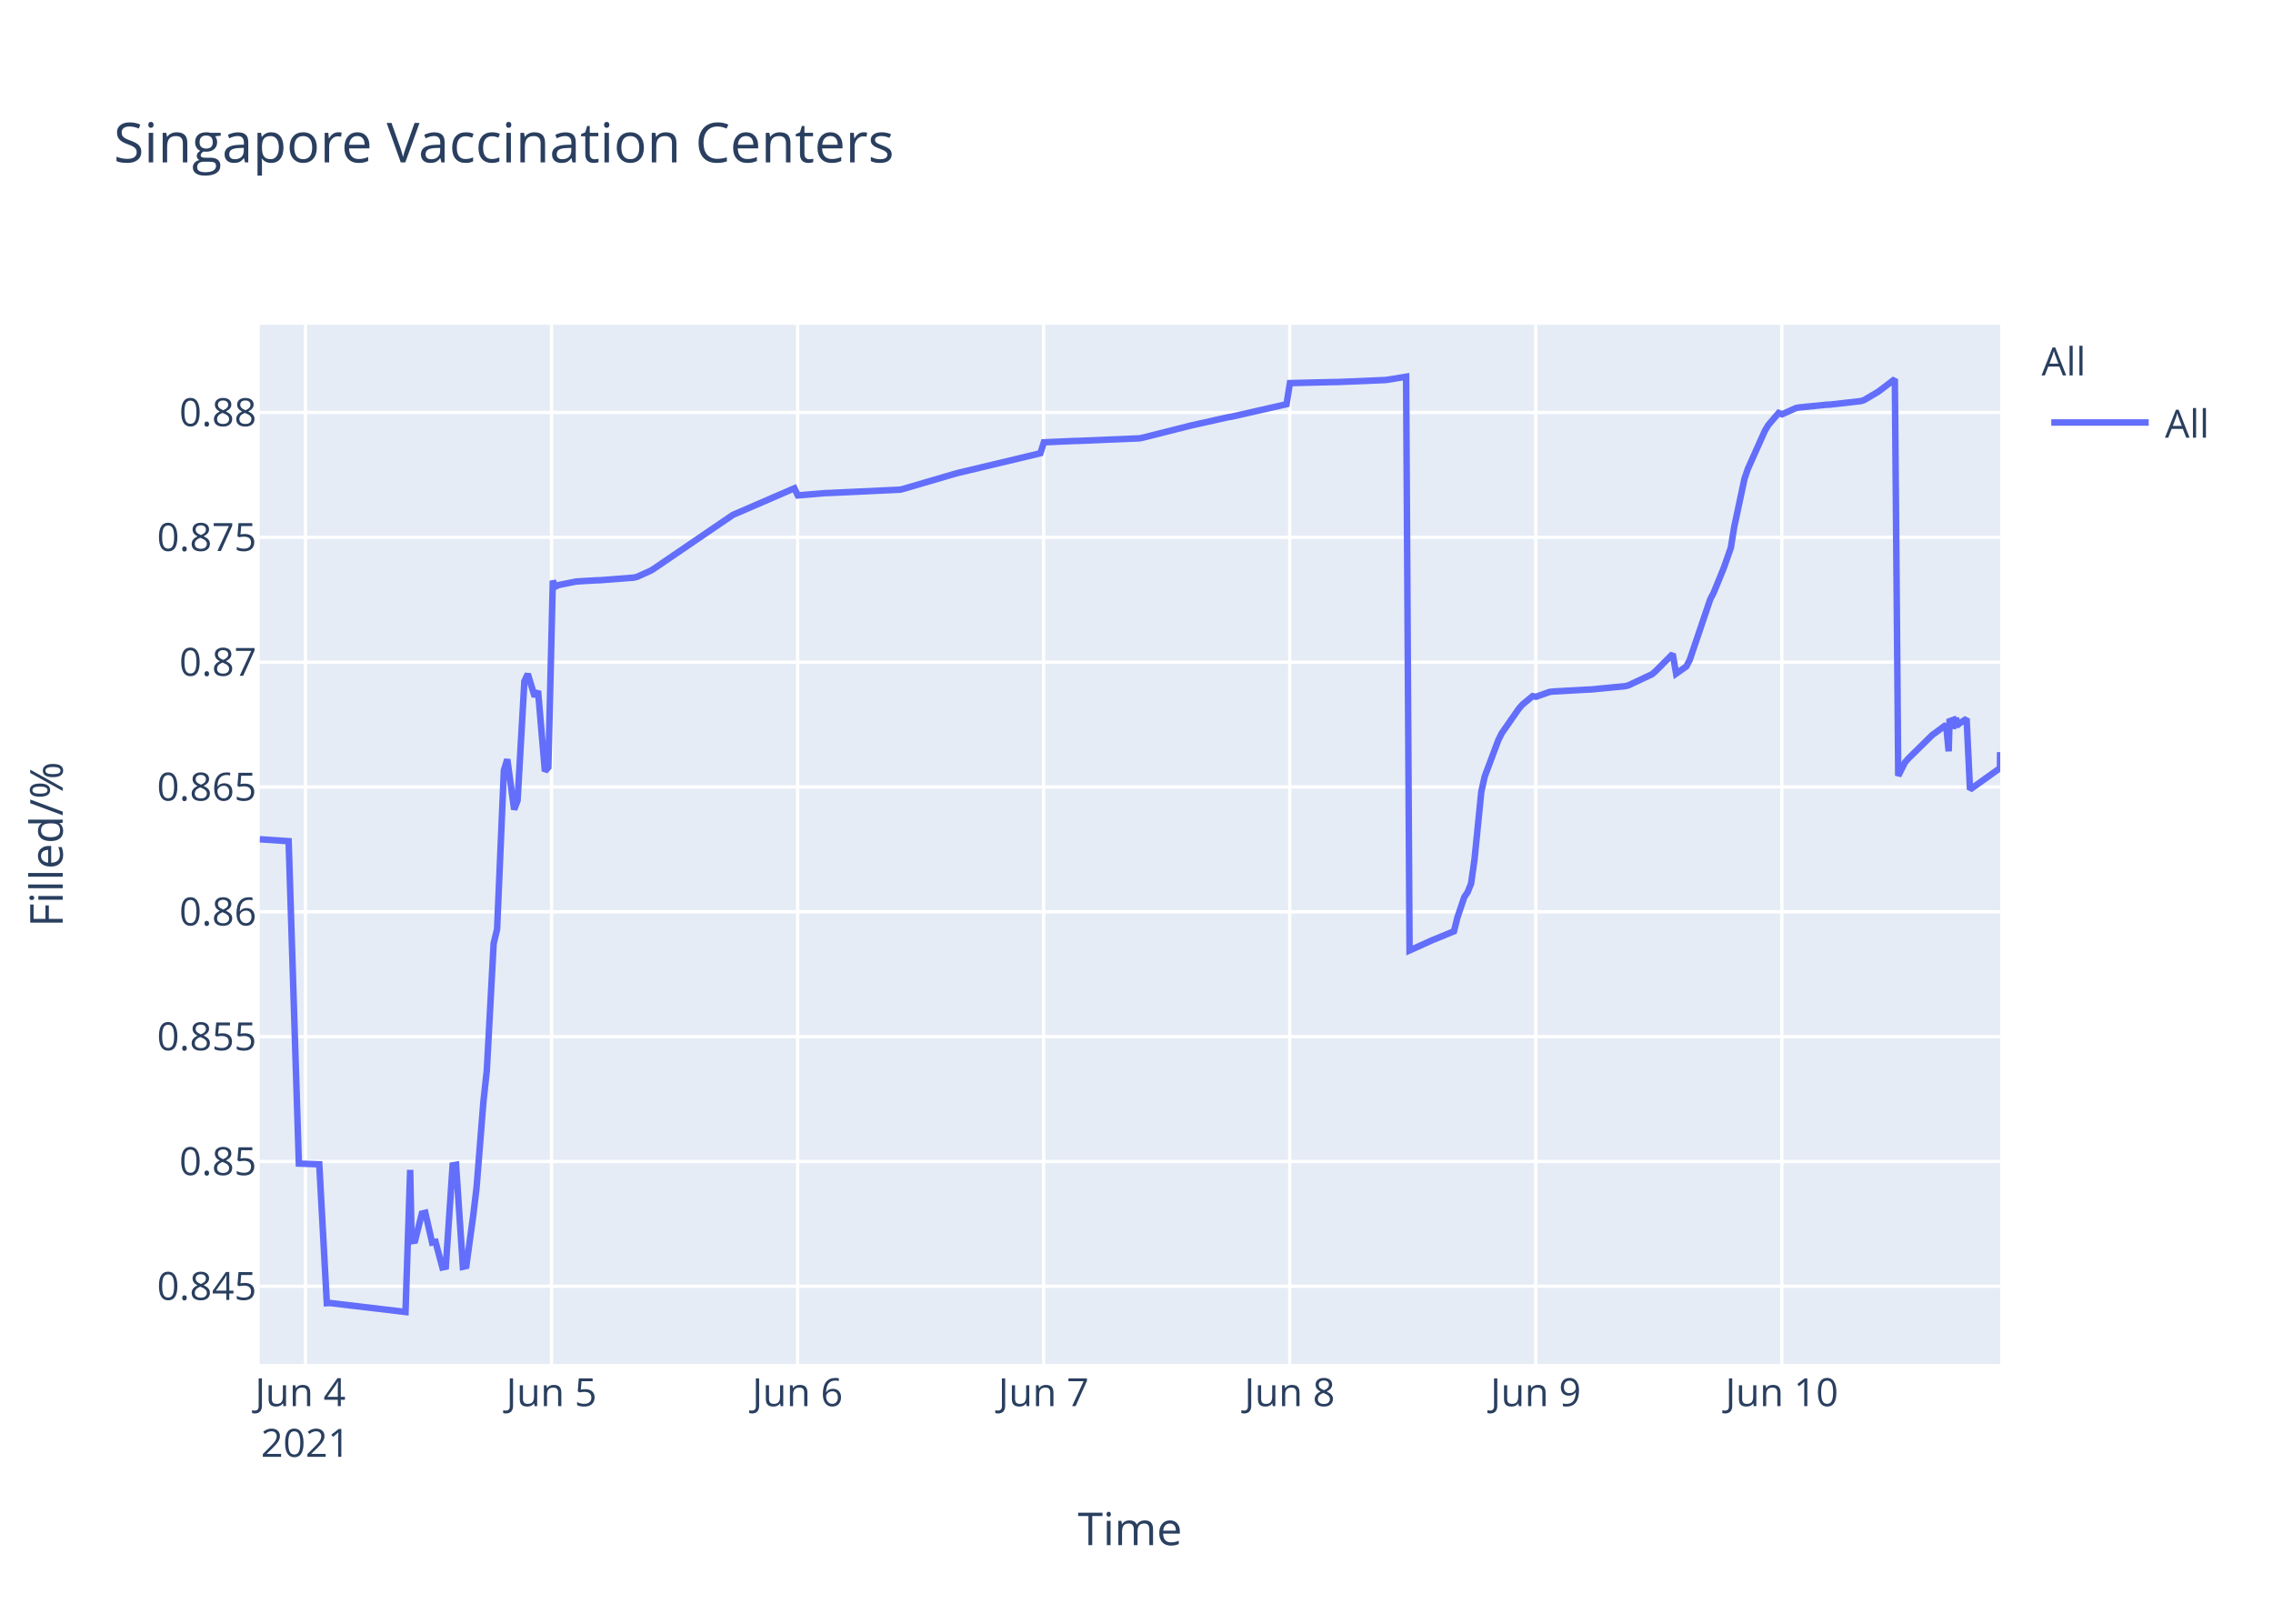
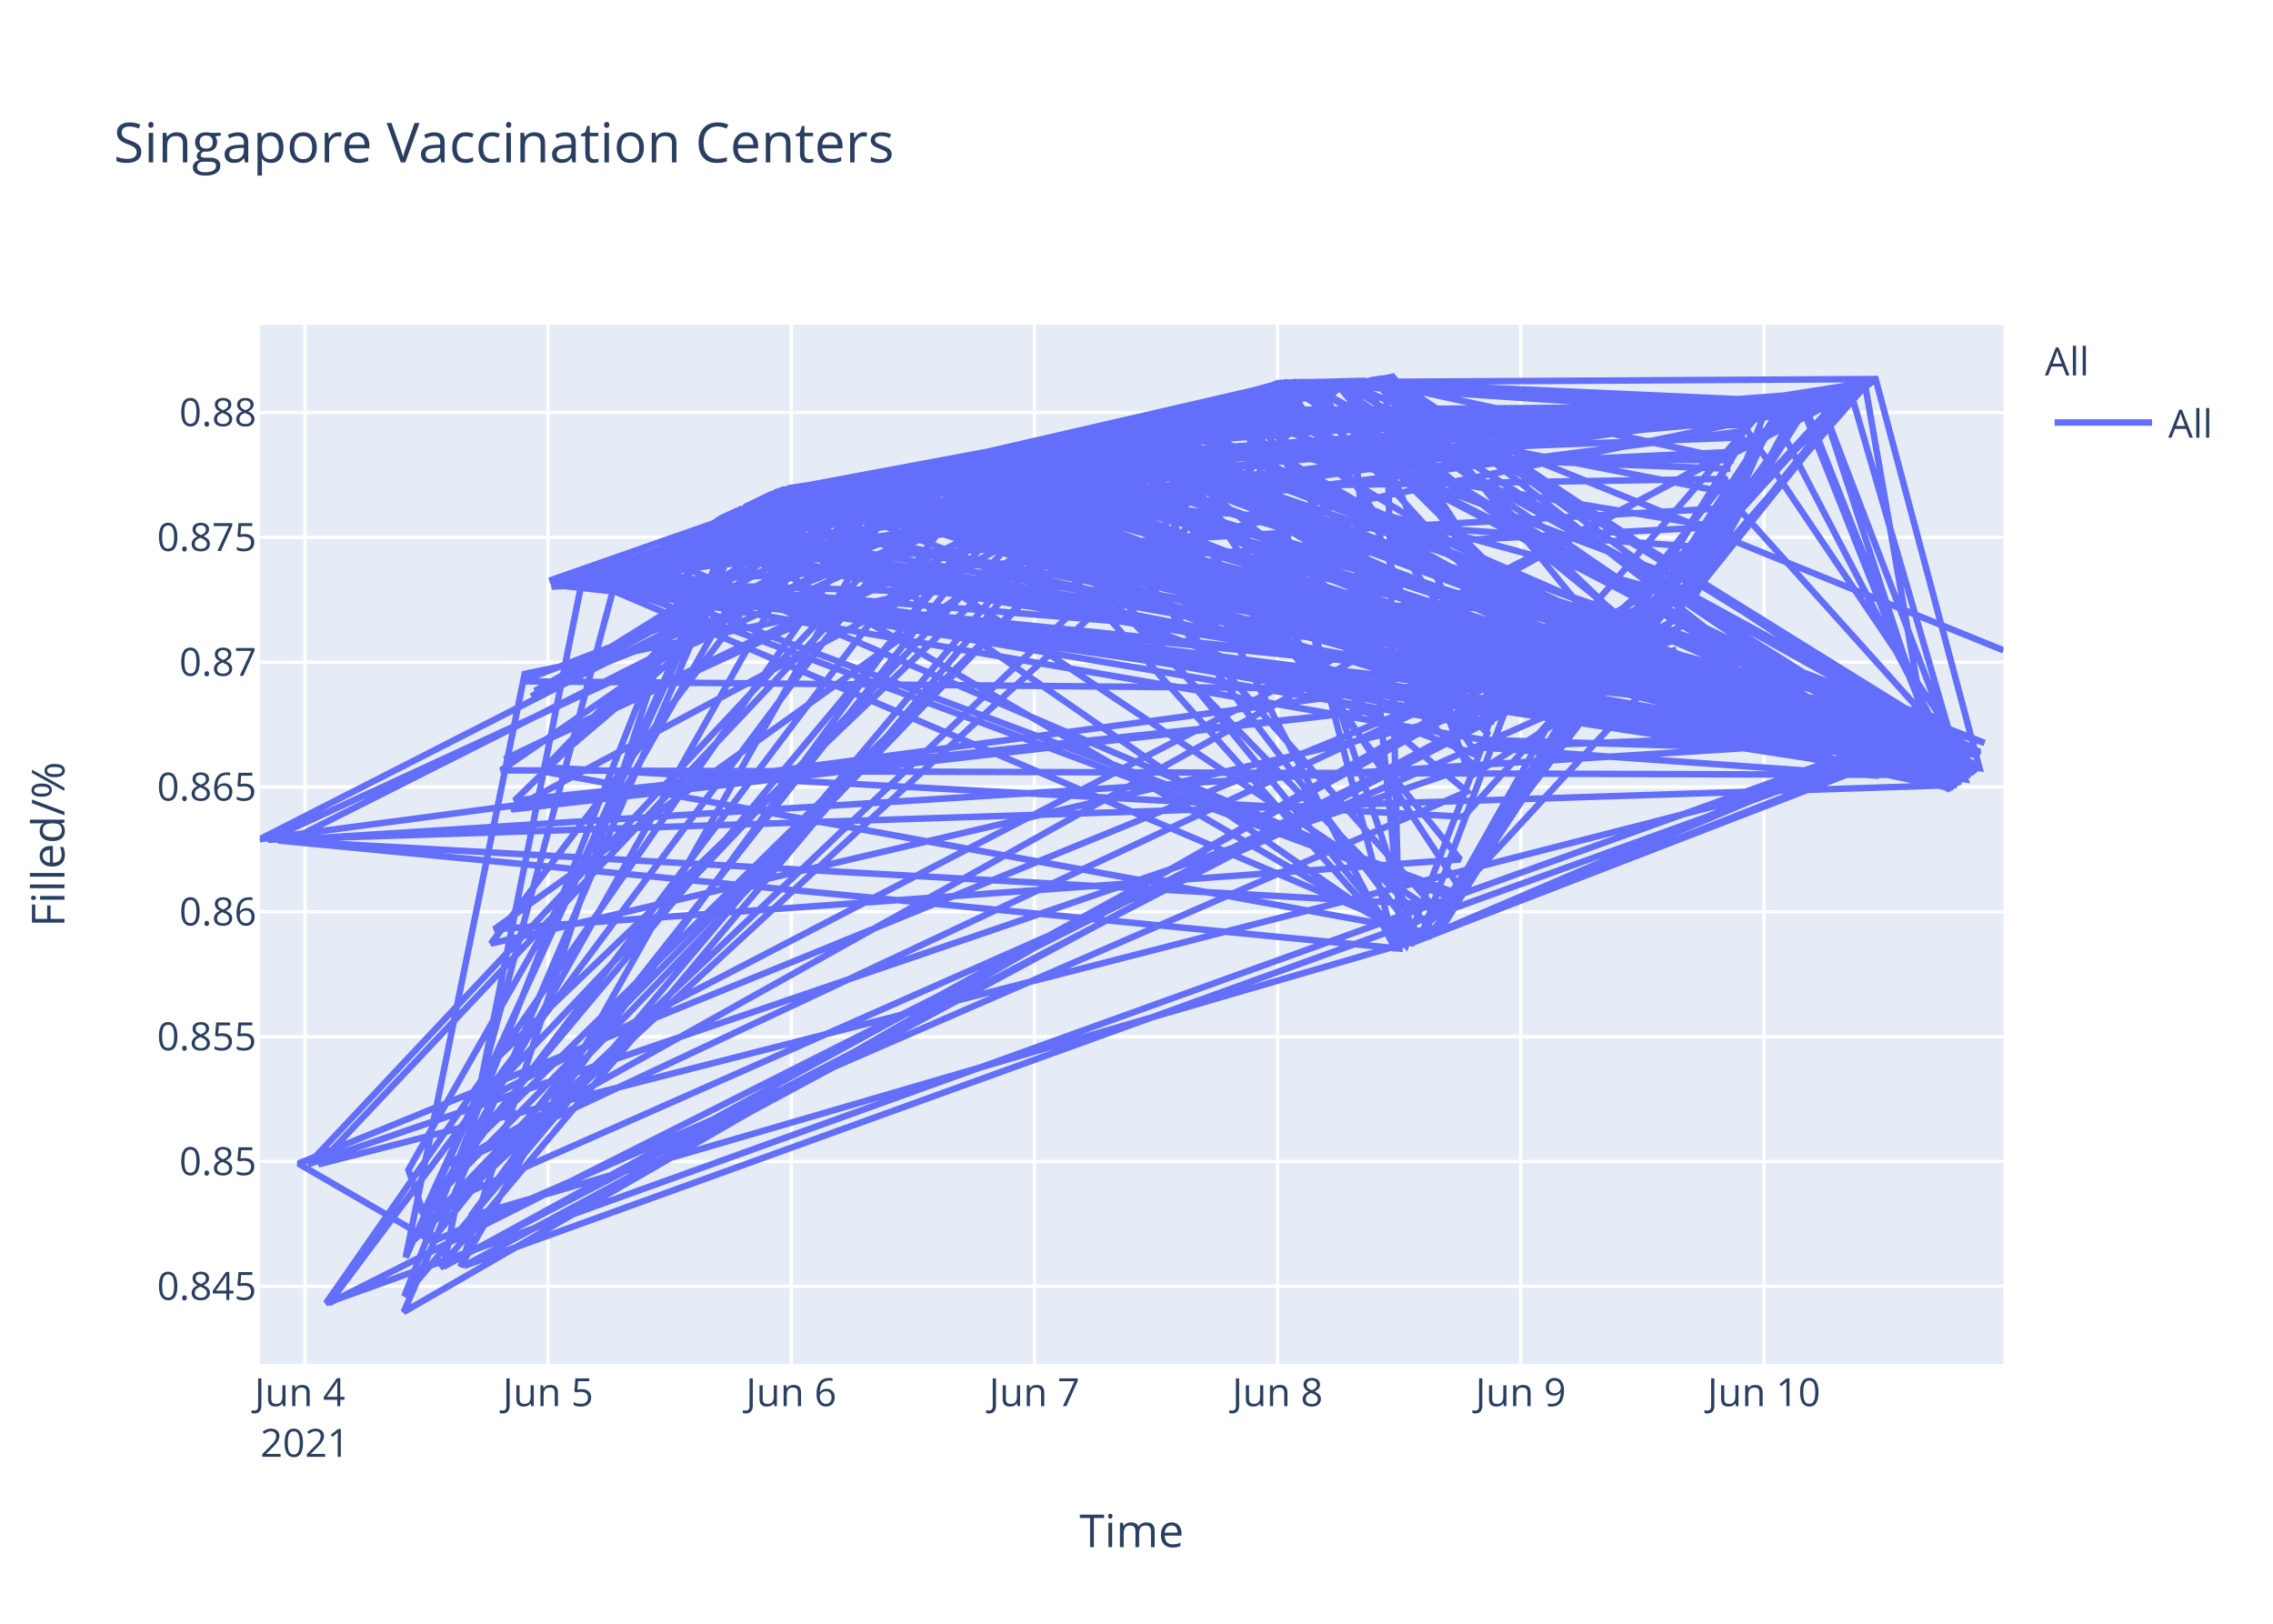
<svg xmlns="http://www.w3.org/2000/svg" class="main-svg" width="700" height="500" style="" viewBox="0 0 700 500">
  <rect x="0" y="0" width="700" height="500" style="fill: rgb(255, 255, 255); fill-opacity: 1;" />
-   <defs id="defs-735445">
+   <defs id="defs-e16154">
    <g class="clips">
-       <clipPath id="clip735445xyplot" class="plotclip">
-         <rect width="536" height="320" />
+       <clipPath id="clipe16154xyplot" class="plotclip">
+         <rect width="537" height="320" />
      </clipPath>
-       <clipPath class="axesclip" id="clip735445x">
-         <rect x="80" y="0" width="536" height="500" />
+       <clipPath class="axesclip" id="clipe16154x">
+         <rect x="80" y="0" width="537" height="500" />
      </clipPath>
-       <clipPath class="axesclip" id="clip735445y">
+       <clipPath class="axesclip" id="clipe16154y">
        <rect x="0" y="100" width="700" height="320" />
      </clipPath>
-       <clipPath class="axesclip" id="clip735445xy">
-         <rect x="80" y="100" width="536" height="320" />
+       <clipPath class="axesclip" id="clipe16154xy">
+         <rect x="80" y="100" width="537" height="320" />
      </clipPath>
    </g>
    <g class="gradients" />
  </defs>
  <g class="bglayer">
-     <rect class="bg" x="80" y="100" width="536" height="320" style="fill: rgb(229, 236, 246); fill-opacity: 1; stroke-width: 0;" />
+     <rect class="bg" x="80" y="100" width="537" height="320" style="fill: rgb(229, 236, 246); fill-opacity: 1; stroke-width: 0;" />
  </g>
  <g class="layer-below">
    <g class="imagelayer" />
    <g class="shapelayer" />
  </g>
  <g class="cartesianlayer">
    <g class="subplot xy">
      <g class="layer-subplot">
        <g class="shapelayer" />
        <g class="imagelayer" />
      </g>
      <g class="gridlayer">
        <g class="x">
-           <path class="xgrid crisp" transform="translate(94.07,0)" d="M0,100v320" style="stroke: rgb(255, 255, 255); stroke-opacity: 1; stroke-width: 1px;" />
-           <path class="xgrid crisp" transform="translate(169.85,0)" d="M0,100v320" style="stroke: rgb(255, 255, 255); stroke-opacity: 1; stroke-width: 1px;" />
-           <path class="xgrid crisp" transform="translate(245.63,0)" d="M0,100v320" style="stroke: rgb(255, 255, 255); stroke-opacity: 1; stroke-width: 1px;" />
-           <path class="xgrid crisp" transform="translate(321.4,0)" d="M0,100v320" style="stroke: rgb(255, 255, 255); stroke-opacity: 1; stroke-width: 1px;" />
-           <path class="xgrid crisp" transform="translate(397.18,0)" d="M0,100v320" style="stroke: rgb(255, 255, 255); stroke-opacity: 1; stroke-width: 1px;" />
-           <path class="xgrid crisp" transform="translate(472.96,0)" d="M0,100v320" style="stroke: rgb(255, 255, 255); stroke-opacity: 1; stroke-width: 1px;" />
-           <path class="xgrid crisp" transform="translate(548.74,0)" d="M0,100v320" style="stroke: rgb(255, 255, 255); stroke-opacity: 1; stroke-width: 1px;" />
+           <path class="xgrid crisp" transform="translate(93.91,0)" d="M0,100v320" style="stroke: rgb(255, 255, 255); stroke-opacity: 1; stroke-width: 1px;" />
+           <path class="xgrid crisp" transform="translate(168.8,0)" d="M0,100v320" style="stroke: rgb(255, 255, 255); stroke-opacity: 1; stroke-width: 1px;" />
+           <path class="xgrid crisp" transform="translate(243.68,0)" d="M0,100v320" style="stroke: rgb(255, 255, 255); stroke-opacity: 1; stroke-width: 1px;" />
+           <path class="xgrid crisp" transform="translate(318.57,0)" d="M0,100v320" style="stroke: rgb(255, 255, 255); stroke-opacity: 1; stroke-width: 1px;" />
+           <path class="xgrid crisp" transform="translate(393.46,0)" d="M0,100v320" style="stroke: rgb(255, 255, 255); stroke-opacity: 1; stroke-width: 1px;" />
+           <path class="xgrid crisp" transform="translate(468.35,0)" d="M0,100v320" style="stroke: rgb(255, 255, 255); stroke-opacity: 1; stroke-width: 1px;" />
+           <path class="xgrid crisp" transform="translate(543.24,0)" d="M0,100v320" style="stroke: rgb(255, 255, 255); stroke-opacity: 1; stroke-width: 1px;" />
        </g>
        <g class="y">
-           <path class="ygrid crisp" transform="translate(0,396.08)" d="M80,0h536" style="stroke: rgb(255, 255, 255); stroke-opacity: 1; stroke-width: 1px;" />
-           <path class="ygrid crisp" transform="translate(0,357.65)" d="M80,0h536" style="stroke: rgb(255, 255, 255); stroke-opacity: 1; stroke-width: 1px;" />
-           <path class="ygrid crisp" transform="translate(0,319.21)" d="M80,0h536" style="stroke: rgb(255, 255, 255); stroke-opacity: 1; stroke-width: 1px;" />
-           <path class="ygrid crisp" transform="translate(0,280.77)" d="M80,0h536" style="stroke: rgb(255, 255, 255); stroke-opacity: 1; stroke-width: 1px;" />
-           <path class="ygrid crisp" transform="translate(0,242.33)" d="M80,0h536" style="stroke: rgb(255, 255, 255); stroke-opacity: 1; stroke-width: 1px;" />
-           <path class="ygrid crisp" transform="translate(0,203.9)" d="M80,0h536" style="stroke: rgb(255, 255, 255); stroke-opacity: 1; stroke-width: 1px;" />
-           <path class="ygrid crisp" transform="translate(0,165.46)" d="M80,0h536" style="stroke: rgb(255, 255, 255); stroke-opacity: 1; stroke-width: 1px;" />
-           <path class="ygrid crisp" transform="translate(0,127.02)" d="M80,0h536" style="stroke: rgb(255, 255, 255); stroke-opacity: 1; stroke-width: 1px;" />
+           <path class="ygrid crisp" transform="translate(0,396.08)" d="M80,0h537" style="stroke: rgb(255, 255, 255); stroke-opacity: 1; stroke-width: 1px;" />
+           <path class="ygrid crisp" transform="translate(0,357.65)" d="M80,0h537" style="stroke: rgb(255, 255, 255); stroke-opacity: 1; stroke-width: 1px;" />
+           <path class="ygrid crisp" transform="translate(0,319.21)" d="M80,0h537" style="stroke: rgb(255, 255, 255); stroke-opacity: 1; stroke-width: 1px;" />
+           <path class="ygrid crisp" transform="translate(0,280.77)" d="M80,0h537" style="stroke: rgb(255, 255, 255); stroke-opacity: 1; stroke-width: 1px;" />
+           <path class="ygrid crisp" transform="translate(0,242.33)" d="M80,0h537" style="stroke: rgb(255, 255, 255); stroke-opacity: 1; stroke-width: 1px;" />
+           <path class="ygrid crisp" transform="translate(0,203.9)" d="M80,0h537" style="stroke: rgb(255, 255, 255); stroke-opacity: 1; stroke-width: 1px;" />
+           <path class="ygrid crisp" transform="translate(0,165.46)" d="M80,0h537" style="stroke: rgb(255, 255, 255); stroke-opacity: 1; stroke-width: 1px;" />
+           <path class="ygrid crisp" transform="translate(0,127.02)" d="M80,0h537" style="stroke: rgb(255, 255, 255); stroke-opacity: 1; stroke-width: 1px;" />
        </g>
      </g>
      <g class="zerolinelayer" />
      <path class="xlines-below" />
      <path class="ylines-below" />
      <g class="overlines-below" />
      <g class="xaxislayer-below" />
      <g class="yaxislayer-below" />
      <g class="overaxes-below" />
-       <g class="plot" transform="translate(80,100)" clip-path="url('#clip735445xyplot')">
+       <g class="plot" transform="translate(80,100)" clip-path="url('#clipe16154xyplot')">
        <g class="scatterlayer mlayer">
-           <g class="trace scatter trace4281bd" style="stroke-miterlimit: 2; opacity: 1;">
+           <g class="trace scatter trace68f3bd" style="stroke-miterlimit: 2; opacity: 1;">
            <g class="fills" />
            <g class="errorbars" />
            <g class="lines">
-               <path class="js-line" d="M0,158.43L8.89,159.03L12.04,258.3L18.32,258.53L20.65,301.29L21.63,301.24L44.88,304L46.32,260.25L46.76,282.21L47.82,282.04L49.92,273.71L50.98,273.45L53.08,282.63L54.13,282.41L56.24,290.28L57.29,290.06L59.39,258.86L60.45,258.67L62.55,290.09L63.6,289.85L65.71,274.51L66.76,265.73L68.87,239.29L69.92,229.62L72.02,190.57L73.08,186.17L75.18,137.21L76.23,133.82L78.34,149.27L79.39,146.52L81.49,109.79L82.54,107.53L84.65,114.48L85.7,112.78L87.81,137.47L88.86,136.32L90.25,78.81L90.97,80.65L92.02,80.15L97.28,79.1L98.33,79.01L103.6,78.7L104.65,78.68L115.17,77.87L116.22,77.61L120.43,75.72L121.48,75.06L145.69,58.56L146.75,58.1L164.64,50.36L165.69,52.55L174.11,51.84L175.16,51.82L197.26,50.78L198.31,50.51L214.1,45.88L215.16,45.6L240.41,39.57L241.47,36.2L250.94,35.78L251.99,35.77L270.94,34.98L271.99,34.76L285.67,31.31L286.72,31.04L298.3,28.46L299.35,28.3L316.2,24.47L317.25,17.97L330.93,17.64L331.98,17.64L346.72,17.02L347.77,16.87L353.03,16L354.09,192.67L361.46,189.35L362.54,188.93L367.77,186.77L368.82,182.56L370.93,176.29L371.98,174.72L373.03,172.11L374.09,164.66L376.19,143.76L377.24,139.09L381.45,127.85L382.5,125.76L387.77,118.2L388.82,116.99L391.98,114.37L393.03,114.55L397.24,113.06L398.29,112.94L408.82,112.35L409.87,112.32L420.39,111.31L421.44,111.07L428.81,107.6L429.86,106.68L435.13,101.38L436.18,107.44L439.33,105.22L440.39,103.17L446.7,84.52L447.76,82.49L450.91,74.76L451.96,71.75L453.02,68.73L454.07,62.28L457.23,47.45L458.28,44.37L463.54,32.6L464.59,30.87L467.75,27.16L468.81,27.58L473.01,25.68L474.07,25.47L482.49,24.63L483.54,24.59L493.01,23.52L494.06,23.2L498.27,20.72L499.33,19.95L503.54,16.73L504.59,138.89L506.69,134.74L507.75,133.52L515.12,126.28L516.17,125.54L519.32,123.19L520.13,131.35L520.38,122.1L521.38,121.74L521.43,124.34L522.43,120.94L522.48,123.55L523.53,122.71L525.64,121.32L526.69,143.13L535.91,136.53L535.95,132.35L536,131.62" style="vector-effect: non-scaling-stroke; fill: none; stroke: rgb(99, 110, 250); stroke-opacity: 1; stroke-width: 2px; opacity: 1;" />
+               <path class="js-line" d="M251.12,35.74L205.35,47.84L523.63,141.1L242.8,35.9L186.63,51.61L471.62,24.97L337.45,17.52L303.12,26.48L254.24,35.73L478.91,24.53L470.58,25.08L304.16,26.29L89.19,78.81L164.79,52.38L529.62,136.53L347.85,16.15L503.87,131.23L398.82,112.5L226.15,42.49L331.21,17.61L409.22,112.19L361.41,187.93L468.51,25.47L302.08,26.81L356.17,189.79L137.74,62.74L44.51,299.17L266.72,35.21L213.67,45.37L290.64,29.31L283.36,31.04L527.79,137.89L117.98,76.4L167.91,52.06L316.65,17.78L522.07,142.08L475.79,24.69L113.82,77.87L492.42,20.72L496.59,17.53L114.86,77.61L524.15,140.76L211.59,45.88L98.22,78.82L101.34,78.71L359.33,188.57L519.47,121.32L363.45,186.77L457.06,34.67L219.91,43.91L352.01,191.61L335.37,17.58L293.76,28.65L425.86,105.74L518.43,121.99L458.1,32.6L100.3,78.74L516.3,120.94L237.59,39.57L364.49,182.56L168.95,51.99L87.82,136.32L370.73,151.5L486.19,23.84L207.43,47.21L83.66,114.48L184.55,51.66L116.94,76.91L469.54,25.28L416.5,111.07L321.85,17.66L512.19,124.13L20.41,301.29L194.95,50.78L447.7,68.73L355.13,190.22L156.47,52.65L223.03,43.25L106.54,78.62L178.31,51.74L400.9,112.43L451.86,47.45L182.47,51.7L389.46,114.02L78.46,146.52L176.23,51.76L71.18,190.57L422.74,108.2L172.07,51.84L147.1,57.24L141.9,59.67L130.46,67.58L399.86,112.47L201.19,49.12L300,27.35L296.88,28.09L75.34,133.82L328.09,17.64L477.87,24.59L58.7,258.86L292.72,28.87L464.35,26.89L120.06,75.06L449.78,56.58L413.38,111.76L427.94,103.61L301.04,27.07L443.54,80.39L490.35,22.17L524.67,140.38L465.39,26.42L224.07,43L484.11,24.2L336.41,17.56L381.13,120.77L231.35,40.94L510.11,125.54L308.32,25.29L297.92,27.82L84.7,112.78L192.87,51.19L506.99,128.05L200.15,49.38L225.11,42.74L50.38,273.45L150.22,55.77L199.11,49.69L474.75,24.76L521.55,142.45L388.42,114.55L166.87,52.12L374.89,132.57L305.2,25.99L122.14,73.63L190.79,51.44L181.43,51.72L149.18,56.25L157.5,52.2L243.84,35.86L197.03,50.25L61.82,290.09L135.66,64.4L338.49,17.46L91.98,79.8L318.73,17.7L405.06,112.32L158.54,51.74L161.67,50.63L133.58,65.63L306.24,25.78L349.93,192.67L267.76,34.98L401.94,112.39L339.53,17.36L462.26,27.16L256.31,35.71L151.26,55.33L44.35,304L446.66,71.75L442.5,82.49L11.9,258.3L53.5,282.41L45.78,260.25L163.75,52.55L309.36,25.04L183.51,51.69L529.88,136.08L260.48,35.65L421.7,108.7L193.91,51.01L414.42,111.57L95.1,79.18L376.98,127.85L529.66,132.35L210.55,46.23L394.66,112.81L129.42,68.3L334.33,17.59L47.26,282.04L177.27,51.74L466.42,25.98L279.2,32.17L126.3,70.43L426.9,104.68L108.62,78.56L529.71,131.62L390.5,113.58L62.86,289.85L504.91,130.1L440.42,86.47L463.31,27.58L317.69,17.73L497.63,16.73L529.62,136.53L386.34,115.09L246.95,35.8L345.77,16.49L97.18,79.01L439.38,89.18L391.54,113.27L491.39,21.47L154.39,53.73L206.39,47.53L412.34,111.92L528.83,137.19L264.64,35.47L369.7,164.66L72.22,186.17L291.68,29.06L461.26,28.17L131.5,66.89L253.2,35.74L8.78,159.03L365.54,178.82L402.98,112.36L410.26,112.14L456.02,36.78L360.37,188.29L64.94,274.51L239.68,36.08L452.9,44.37L238.63,36.2L93.02,79.54L173.11,51.82L473.71,24.81L441.46,84.52L262.56,35.59L281.28,31.6L230.31,41.22L353.05,191.08L378.02,125.76L287.52,30.02L121.1,74.31L228.23,41.91L525.71,139.54L169.99,51.93L383.22,118.2L460.18,29.29L148.15,56.77L44.93,287.22L81.58,107.53L485.15,24.05L404.02,112.35L332.25,17.61L483.07,24.32L327.05,17.64L372.82,139.09L420.66,109.25L162.71,50.36L276.08,33.03L397.78,112.59L146.06,57.64L234.47,40.24L437.3,96.55L387.38,114.37L438.34,92.68L531.16,128.74L245.92,35.82L59.74,258.67L444.58,77.89L56.61,290.06L99.26,78.78L479.95,24.49L94.06,79.35L340.57,17.25L313.53,17.97L272.96,33.79L282.32,31.31L523.11,141.39L505.95,129.11L385.3,116.03L417.54,110.63L138.78,61.87L521.03,142.78L314.57,17.89L214.71,45.11L393.62,112.94L77.42,149.27L323.93,17.66L319.77,17.68L140.86,60.36L203.27,48.48L74.3,137.21L526.75,138.67L204.31,48.17L257.36,35.71L322.89,17.66L324.97,17.65L46.21,282.21L288.56,29.76L198.07,49.96L326.01,17.64L275.04,33.26L448.74,62.28L89.9,80.65L185.59,51.65L433.14,105.92L209.51,46.51L489.31,22.74L269.84,34.55L373.86,135.69L15.01,258.47L215.75,44.87L218.87,44.14L517.39,122.71L263.6,35.56L522.59,141.73L2.51,158.59L274,33.54L69.1,229.62L109.66,78.49L379.06,123.99L180.39,51.72L139.82,61.07L103.42,78.68L495.55,18.3L454.98,39.1L155.42,53.19L127.34,69.68L261.52,35.62L68.06,239.29L482.03,24.4L191.83,51.32L171.03,51.87L258.4,35.7L265.67,35.37L501.79,133.52L358.28,188.93L515.26,121.74L244.88,35.84L329.13,17.64L252.16,35.74L152.31,54.85L248,35.78L65.98,265.73L52.46,282.63L371.77,143.76L241.76,35.95L487.23,23.52L285.44,30.5L216.79,44.64L499.71,135.95L346.81,16.31L350.97,192.08L5.67,158.81L508.03,127.19L145.03,58.1L295.84,28.3L415.46,111.31L515.31,124.34L159.59,51.38L419.62,109.72L488.27,23.2L278.16,32.5L392.58,113.06L90.94,80.15L217.83,44.38L418.58,110.23L407.14,112.28L367.62,174.72L110.7,78.4L188.71,51.55L344.73,16.67L105.5,78.64L320.81,17.66L529.71,131.62L271.92,34.01L315.61,17.83L384.26,116.99L357.22,189.35L240.71,36L160.63,50.97L119.02,75.72L380.09,122.32L270.88,34.33L55.58,290.28L396.74,112.64L80.54,109.79L289.6,29.57L49.34,273.71L435.22,103.17L330.17,17.62L500.75,134.74L18.11,258.53L220.95,43.69L232.39,40.7L528.31,137.54L111.74,78.25L284.4,30.74L520.51,143.13L511.15,124.86L375.93,130.16L498.67,138.89L233.43,40.47L453.94,41.72L341.61,17.16L513.23,123.19L480.99,24.45L525.19,139.97L115.9,77.29L112.78,78.1L174.15,51.8L102.38,78.7L96.14,79.1L179.35,51.72L509.07,126.28L310.4,24.78L527.27,138.3L249.04,35.77L430.02,101.38L0,158.43L229.27,41.56L143.98,58.56L307.28,25.5L128.38,69L395.7,112.71L21.38,301.24L212.63,45.6L187.67,51.58L86.78,137.47L362.42,187.6L221.99,43.48L165.83,52.22L431.06,107.44L354.1,190.64L502.83,132.37L134.62,65.02L494.5,19.14L514.03,131.35L255.27,35.72L472.67,24.89L259.44,35.68L202.23,48.78L408.18,112.25L208.47,46.84L268.8,34.76L142.94,59.07L348.89,16L423.78,107.6L382.18,119.45L104.46,78.65L366.58,176.29L124.22,71.91L280.24,31.83L250.08,35.76L311.45,24.6L342.65,17.02L434.18,105.22L529.35,136.74L195.99,50.51L175.19,51.78L428.98,102.5L436.26,100.02L411.3,112.03L236.55,39.78L493.47,19.95L445.62,74.76L467.46,25.68L125.26,71.21L153.34,54.26L294.8,28.46L459.14,30.87L277.12,32.76L368.66,172.11L476.83,24.63L424.82,106.68L286.48,30.21L298.96,27.57L107.58,78.6L123.18,72.78L227.19,42.19L406.1,112.29L516.35,123.55L132.54,66.28L514.27,122.1L450.82,51.47L312.49,24.47L235.51,40L432.1,106.67L189.75,51.52L343.69,16.87L529.66,132.35L136.7,63.62L526.23,139.11L333.29,17.6L537,100.25" style="vector-effect: non-scaling-stroke; fill: none; stroke: rgb(99, 110, 250); stroke-opacity: 1; stroke-width: 2px; opacity: 1;" />
            </g>
            <g class="points" />
            <g class="text" />
          </g>
        </g>
      </g>
      <g class="overplot" />
      <path class="xlines-above crisp" style="fill: none;" d="M0,0" />
      <path class="ylines-above crisp" style="fill: none;" d="M0,0" />
      <g class="overlines-above" />
      <g class="xaxislayer-above">
        <g class="xtick">
-           <text text-anchor="middle" x="0" y="433" transform="translate(94.07,0)" style="font-family: 'Open Sans', verdana, arial, sans-serif; font-size: 12px; fill: rgb(42, 63, 95); fill-opacity: 1; white-space: pre;">
+           <text text-anchor="middle" x="0" y="433" transform="translate(93.91,0)" style="font-family: 'Open Sans', verdana, arial, sans-serif; font-size: 12px; fill: rgb(42, 63, 95); fill-opacity: 1; white-space: pre;">
            <tspan class="line" dy="0em" x="0" y="433">Jun 4</tspan>
            <tspan class="line" dy="1.3em" x="0" y="433">2021</tspan>
          </text>
        </g>
        <g class="xtick">
-           <text text-anchor="middle" x="0" y="433" transform="translate(169.85,0)" style="font-family: 'Open Sans', verdana, arial, sans-serif; font-size: 12px; fill: rgb(42, 63, 95); fill-opacity: 1; white-space: pre;">Jun 5</text>
+           <text text-anchor="middle" x="0" y="433" transform="translate(168.8,0)" style="font-family: 'Open Sans', verdana, arial, sans-serif; font-size: 12px; fill: rgb(42, 63, 95); fill-opacity: 1; white-space: pre;">Jun 5</text>
        </g>
        <g class="xtick">
-           <text text-anchor="middle" x="0" y="433" transform="translate(245.63,0)" style="font-family: 'Open Sans', verdana, arial, sans-serif; font-size: 12px; fill: rgb(42, 63, 95); fill-opacity: 1; white-space: pre;">Jun 6</text>
+           <text text-anchor="middle" x="0" y="433" transform="translate(243.68,0)" style="font-family: 'Open Sans', verdana, arial, sans-serif; font-size: 12px; fill: rgb(42, 63, 95); fill-opacity: 1; white-space: pre;">Jun 6</text>
        </g>
        <g class="xtick">
-           <text text-anchor="middle" x="0" y="433" transform="translate(321.4,0)" style="font-family: 'Open Sans', verdana, arial, sans-serif; font-size: 12px; fill: rgb(42, 63, 95); fill-opacity: 1; white-space: pre;">Jun 7</text>
+           <text text-anchor="middle" x="0" y="433" transform="translate(318.57,0)" style="font-family: 'Open Sans', verdana, arial, sans-serif; font-size: 12px; fill: rgb(42, 63, 95); fill-opacity: 1; white-space: pre;">Jun 7</text>
        </g>
        <g class="xtick">
-           <text text-anchor="middle" x="0" y="433" transform="translate(397.18,0)" style="font-family: 'Open Sans', verdana, arial, sans-serif; font-size: 12px; fill: rgb(42, 63, 95); fill-opacity: 1; white-space: pre;">Jun 8</text>
+           <text text-anchor="middle" x="0" y="433" transform="translate(393.46,0)" style="font-family: 'Open Sans', verdana, arial, sans-serif; font-size: 12px; fill: rgb(42, 63, 95); fill-opacity: 1; white-space: pre;">Jun 8</text>
        </g>
        <g class="xtick">
-           <text text-anchor="middle" x="0" y="433" transform="translate(472.96,0)" style="font-family: 'Open Sans', verdana, arial, sans-serif; font-size: 12px; fill: rgb(42, 63, 95); fill-opacity: 1; white-space: pre;">Jun 9</text>
+           <text text-anchor="middle" x="0" y="433" transform="translate(468.35,0)" style="font-family: 'Open Sans', verdana, arial, sans-serif; font-size: 12px; fill: rgb(42, 63, 95); fill-opacity: 1; white-space: pre;">Jun 9</text>
        </g>
        <g class="xtick">
-           <text text-anchor="middle" x="0" y="433" transform="translate(548.74,0)" style="font-family: 'Open Sans', verdana, arial, sans-serif; font-size: 12px; fill: rgb(42, 63, 95); fill-opacity: 1; white-space: pre;">Jun 10</text>
+           <text text-anchor="middle" x="0" y="433" transform="translate(543.24,0)" style="font-family: 'Open Sans', verdana, arial, sans-serif; font-size: 12px; fill: rgb(42, 63, 95); fill-opacity: 1; white-space: pre;">Jun 10</text>
        </g>
      </g>
      <g class="yaxislayer-above">
        <g class="ytick">
          <text text-anchor="end" x="79" y="4.2" transform="translate(0,396.08)" style="font-family: 'Open Sans', verdana, arial, sans-serif; font-size: 12px; fill: rgb(42, 63, 95); fill-opacity: 1; white-space: pre;">0.845</text>
        </g>
        <g class="ytick">
          <text text-anchor="end" x="79" y="4.2" transform="translate(0,357.65)" style="font-family: 'Open Sans', verdana, arial, sans-serif; font-size: 12px; fill: rgb(42, 63, 95); fill-opacity: 1; white-space: pre;">0.85</text>
        </g>
        <g class="ytick">
          <text text-anchor="end" x="79" y="4.2" transform="translate(0,319.21)" style="font-family: 'Open Sans', verdana, arial, sans-serif; font-size: 12px; fill: rgb(42, 63, 95); fill-opacity: 1; white-space: pre;">0.855</text>
        </g>
        <g class="ytick">
          <text text-anchor="end" x="79" y="4.2" transform="translate(0,280.77)" style="font-family: 'Open Sans', verdana, arial, sans-serif; font-size: 12px; fill: rgb(42, 63, 95); fill-opacity: 1; white-space: pre;">0.86</text>
        </g>
        <g class="ytick">
          <text text-anchor="end" x="79" y="4.2" transform="translate(0,242.33)" style="font-family: 'Open Sans', verdana, arial, sans-serif; font-size: 12px; fill: rgb(42, 63, 95); fill-opacity: 1; white-space: pre;">0.865</text>
        </g>
        <g class="ytick">
          <text text-anchor="end" x="79" y="4.2" transform="translate(0,203.9)" style="font-family: 'Open Sans', verdana, arial, sans-serif; font-size: 12px; fill: rgb(42, 63, 95); fill-opacity: 1; white-space: pre;">0.87</text>
        </g>
        <g class="ytick">
          <text text-anchor="end" x="79" y="4.2" transform="translate(0,165.46)" style="font-family: 'Open Sans', verdana, arial, sans-serif; font-size: 12px; fill: rgb(42, 63, 95); fill-opacity: 1; white-space: pre;">0.875</text>
        </g>
        <g class="ytick">
          <text text-anchor="end" x="79" y="4.2" transform="translate(0,127.02)" style="font-family: 'Open Sans', verdana, arial, sans-serif; font-size: 12px; fill: rgb(42, 63, 95); fill-opacity: 1; white-space: pre;">0.88</text>
        </g>
      </g>
      <g class="overaxes-above" />
    </g>
  </g>
  <g class="polarlayer" />
  <g class="ternarylayer" />
  <g class="geolayer" />
  <g class="funnelarealayer" />
  <g class="pielayer" />
  <g class="treemaplayer" />
  <g class="sunburstlayer" />
  <g class="glimages" />
-   <defs id="topdefs-735445">
+   <defs id="topdefs-e16154">
    <g class="clips" />
-     <clipPath id="legend735445">
-       <rect width="61" height="45" x="0" y="0" />
+     <clipPath id="legende16154">
+       <rect width="60" height="45" x="0" y="0" />
    </clipPath>
  </defs>
  <g class="layer-above">
    <g class="imagelayer" />
    <g class="shapelayer" />
  </g>
  <g class="infolayer">
-     <g class="legend" pointer-events="all" transform="translate(626.72,100)">
-       <rect class="bg" shape-rendering="crispEdges" style="stroke: rgb(68, 68, 68); stroke-opacity: 1; fill: rgb(255, 255, 255); fill-opacity: 1; stroke-width: 0px;" width="61" height="45" x="0" y="0" />
-       <g class="scrollbox" transform="" clip-path="url('#legend735445')">
+     <g class="legend" pointer-events="all" transform="translate(627.74,100)">
+       <rect class="bg" shape-rendering="crispEdges" style="stroke: rgb(68, 68, 68); stroke-opacity: 1; fill: rgb(255, 255, 255); fill-opacity: 1; stroke-width: 0px;" width="60" height="45" x="0" y="0" />
+       <g class="scrollbox" transform="" clip-path="url('#legende16154')">
        <text class="legendtitletext" text-anchor="start" x="2" y="15.6" style="font-family: 'Open Sans', verdana, arial, sans-serif; font-size: 12px; fill: rgb(42, 63, 95); fill-opacity: 1; white-space: pre;">All</text>
        <g class="groups" transform="">
          <g class="traces" transform="translate(0,30.1)" style="opacity: 1;">
            <text class="legendtext" text-anchor="start" x="40" y="4.68" style="font-family: 'Open Sans', verdana, arial, sans-serif; font-size: 12px; fill: rgb(42, 63, 95); fill-opacity: 1; white-space: pre;">All</text>
            <g class="layers" style="opacity: 1;">
              <g class="legendfill" />
              <g class="legendlines">
                <path class="js-line" d="M5,0h30" style="fill: none; stroke: rgb(99, 110, 250); stroke-opacity: 1; stroke-width: 2px;" />
              </g>
              <g class="legendsymbols">
                <g class="legendpoints" />
              </g>
            </g>
-             <rect class="legendtoggle" x="0" y="-9.5" width="55.609" height="19" style="fill: rgb(0, 0, 0); fill-opacity: 0;" />
+             <rect class="legendtoggle" x="0" y="-9.5" width="54.891" height="19" style="fill: rgb(0, 0, 0); fill-opacity: 0;" />
          </g>
        </g>
      </g>
      <rect class="scrollbar" rx="20" ry="3" width="0" height="0" x="0" y="0" style="fill: rgb(128, 139, 164); fill-opacity: 1;" />
    </g>
    <g class="g-gtitle">
      <text class="gtitle" x="35" y="50" text-anchor="start" dy="0em" style="font-family: 'Open Sans', verdana, arial, sans-serif; font-size: 17px; fill: rgb(42, 63, 95); opacity: 1; font-weight: normal; white-space: pre;">Singapore Vaccination Centers</text>
    </g>
    <g class="g-xtitle">
-       <text class="xtitle" x="348" y="475.8" text-anchor="middle" style="font-family: 'Open Sans', verdana, arial, sans-serif; font-size: 14px; fill: rgb(42, 63, 95); opacity: 1; font-weight: normal; white-space: pre;">Time</text>
+       <text class="xtitle" x="348.5" y="476.409" text-anchor="middle" style="font-family: 'Open Sans', verdana, arial, sans-serif; font-size: 14px; fill: rgb(42, 63, 95); opacity: 1; font-weight: normal; white-space: pre;">Time</text>
    </g>
    <g class="g-ytitle">
-       <text class="ytitle" transform="rotate(-90,19.30938,260)" x="19.309" y="260" text-anchor="middle" style="font-family: 'Open Sans', verdana, arial, sans-serif; font-size: 14px; fill: rgb(42, 63, 95); opacity: 1; font-weight: normal; white-space: pre;">Filled/%</text>
+       <text class="ytitle" transform="rotate(-90,19.84063,260)" x="19.841" y="260" text-anchor="middle" style="font-family: 'Open Sans', verdana, arial, sans-serif; font-size: 14px; fill: rgb(42, 63, 95); opacity: 1; font-weight: normal; white-space: pre;">Filled/%</text>
    </g>
  </g>
</svg>
